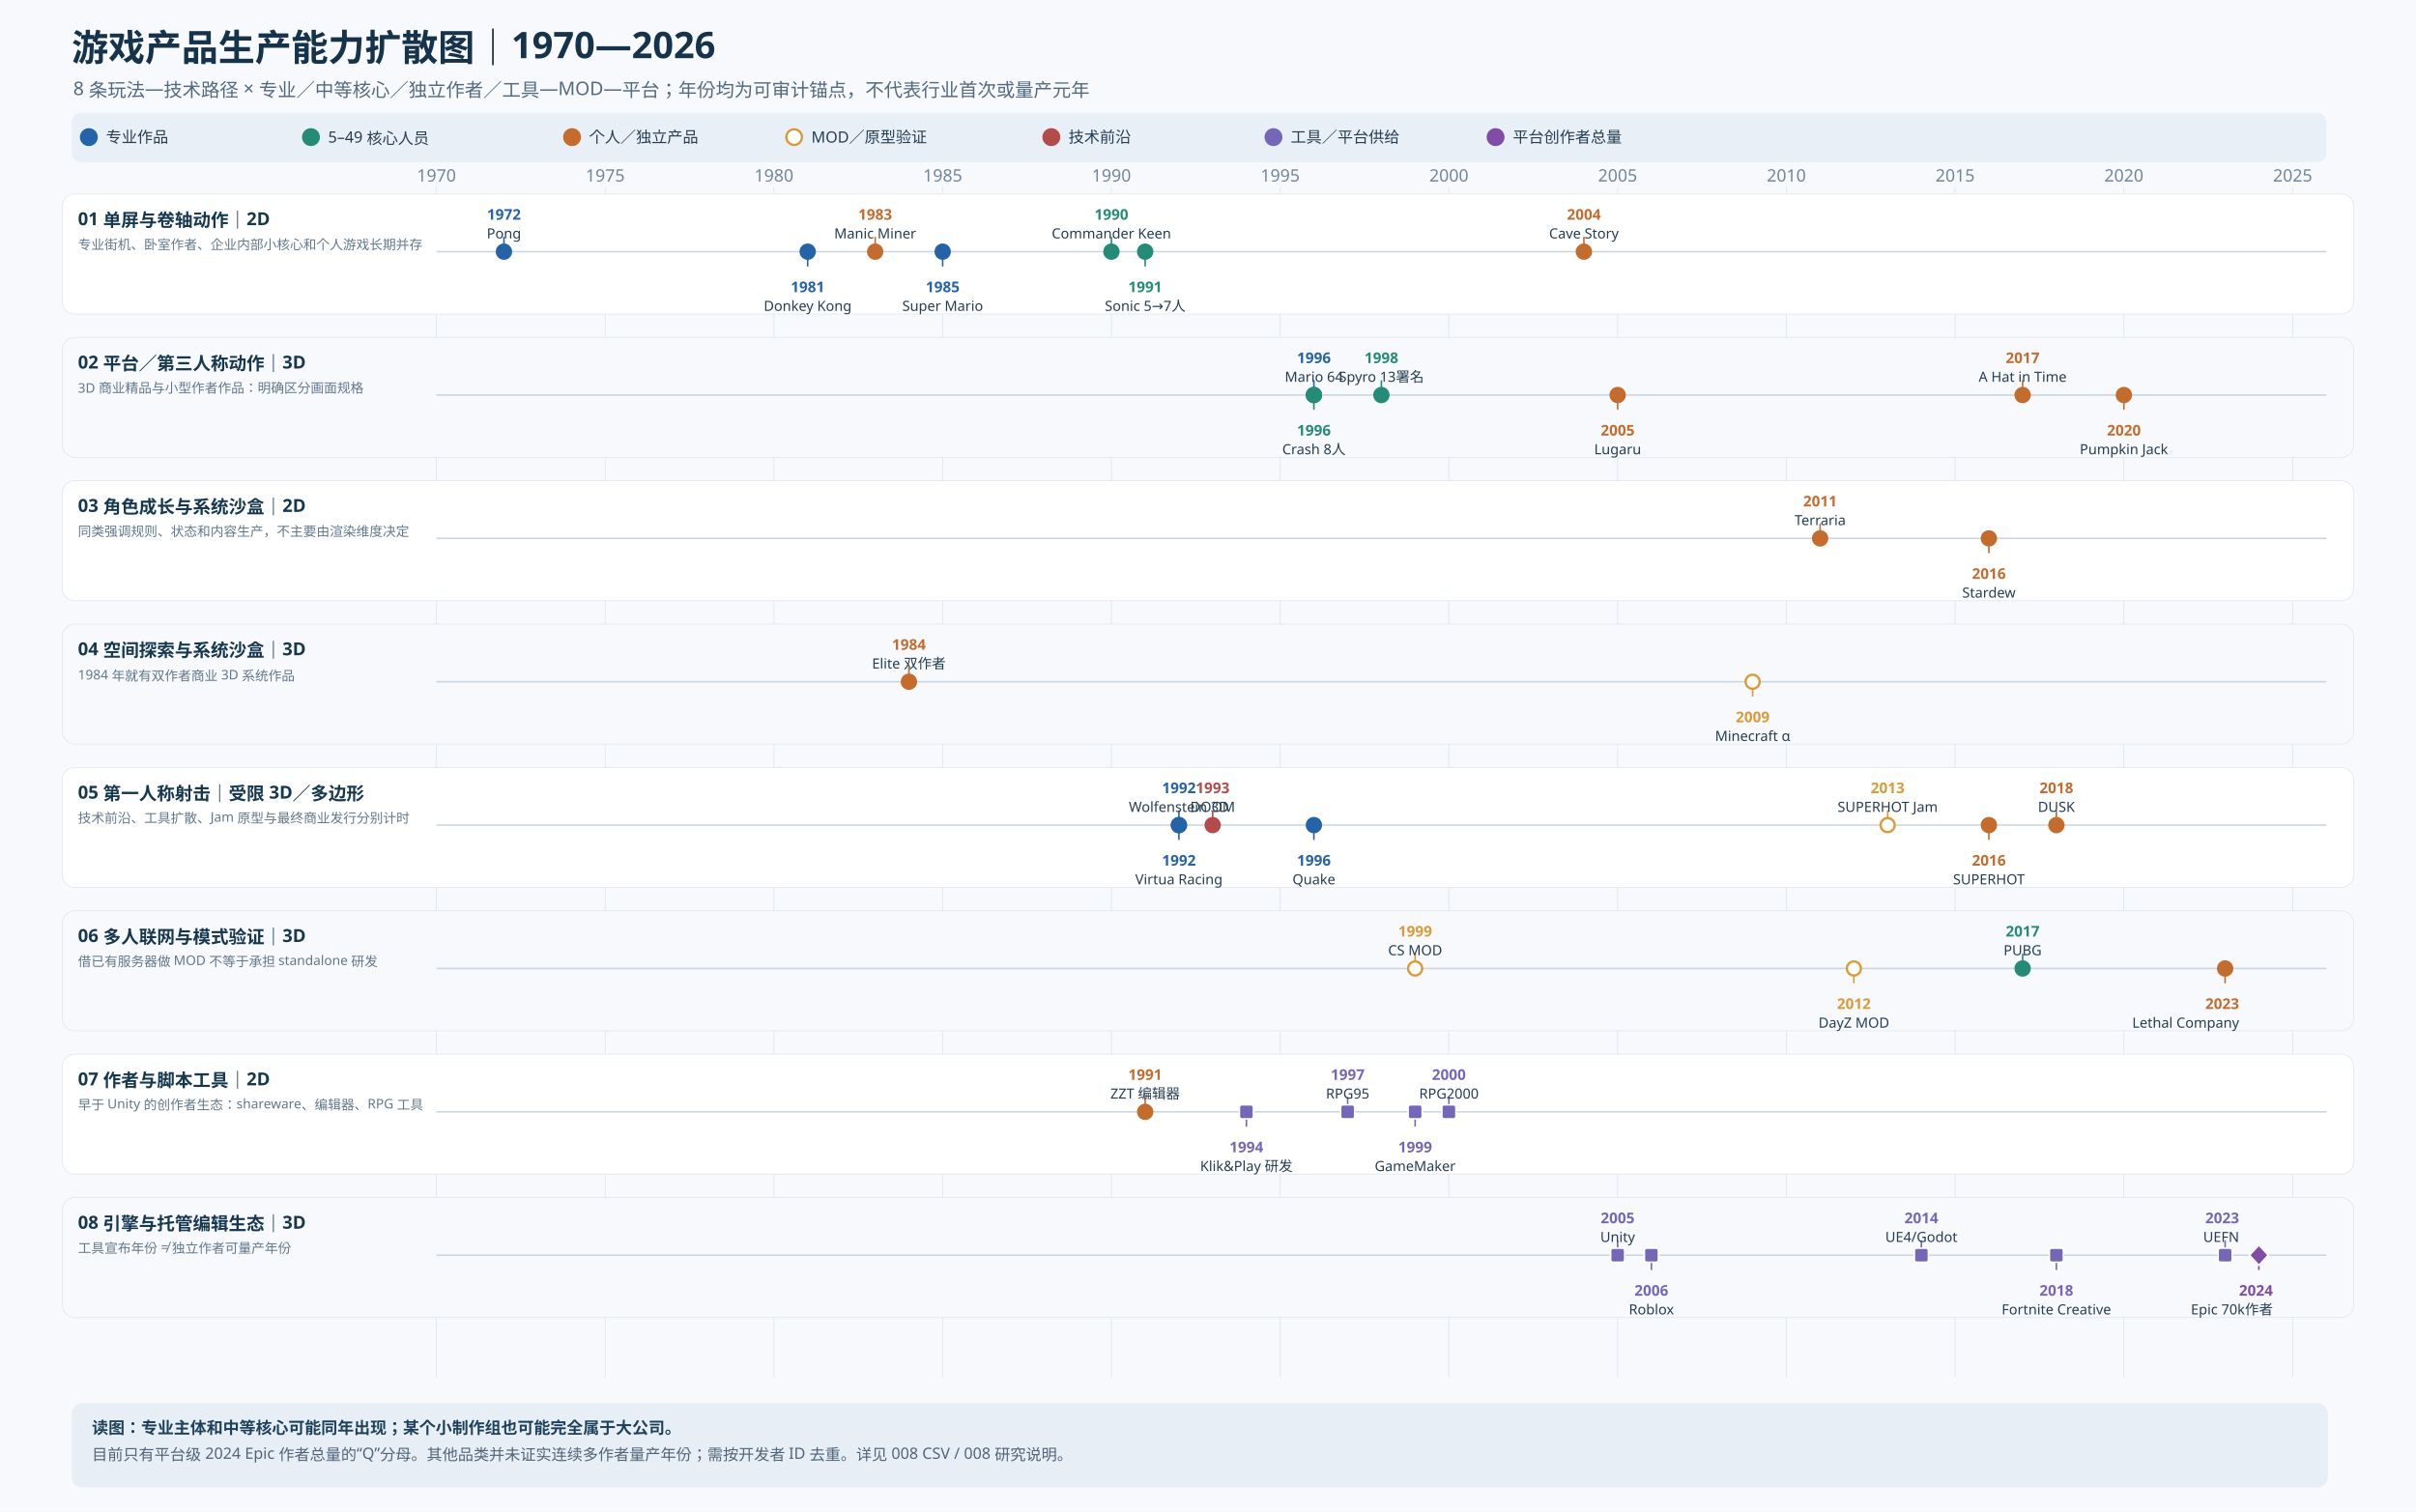
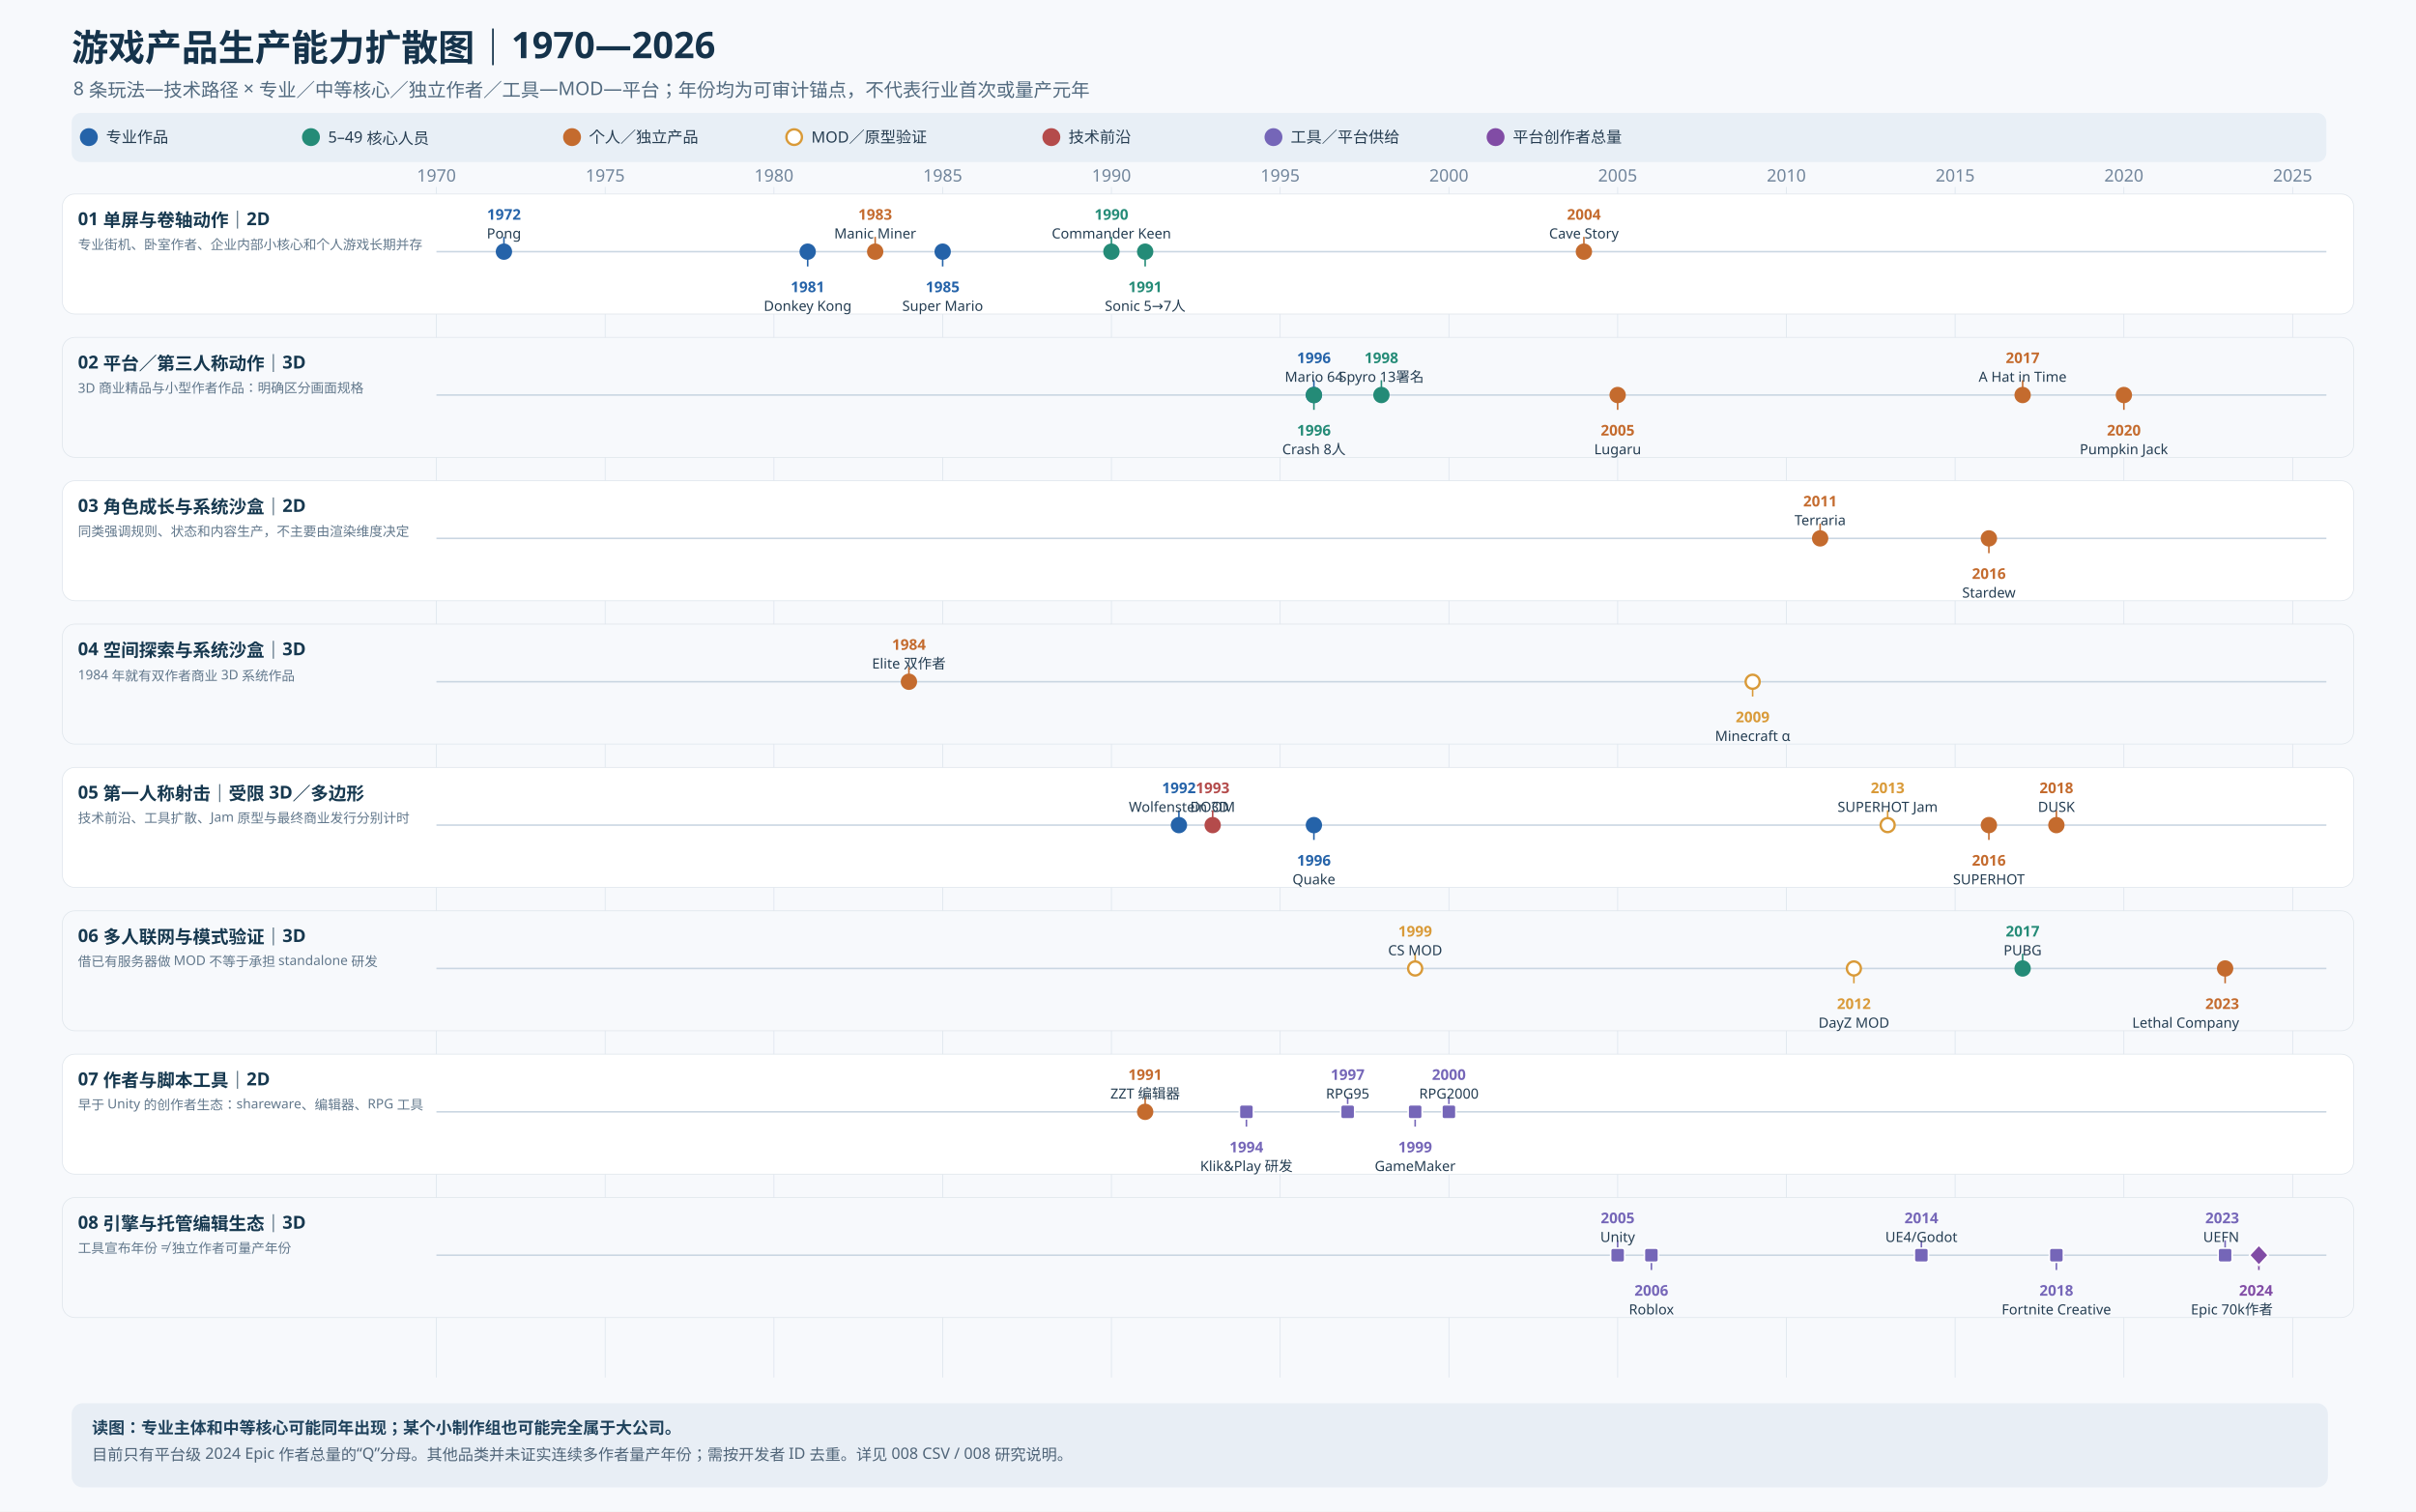
<svg xmlns="http://www.w3.org/2000/svg" width="3100" height="1940" viewBox="0 0 3100 1940">
  <rect width="3100" height="1940" fill="#F7F9FC" />
  <text x="92" y="78" font-family="sans-serif" font-size="47" fill="#15334B" font-weight="750">游戏产品生产能力扩散图｜1970—2026</text>
  <text x="94" y="122" font-family="sans-serif" font-size="24" fill="#526A7F">8 条玩法—技术路径 × 专业／中等核心／独立作者／工具—MOD—平台；年份均为可审计锚点，不代表行业首次或量产元年</text>
  <rect x="92" y="145" width="2893" height="63" rx="12" fill="#E8EFF6" />
  <circle cx="114" cy="176" r="10" stroke="#2563A9" stroke-width="3" fill="#2563A9" />
  <text x="136" y="183" font-family="sans-serif" font-size="20" fill="#263D51">专业作品</text>
  <circle cx="399" cy="176" r="10" stroke="#248B77" stroke-width="3" fill="#248B77" />
  <text x="421" y="183" font-family="sans-serif" font-size="20" fill="#263D51">5–49 核心人员</text>
  <circle cx="734" cy="176" r="10" stroke="#C46B2E" stroke-width="3" fill="#C46B2E" />
  <text x="756" y="183" font-family="sans-serif" font-size="20" fill="#263D51">个人／独立产品</text>
  <circle cx="1019" cy="176" r="10" stroke="#D99A38" stroke-width="3" fill="#FFFFFF" />
  <text x="1041" y="183" font-family="sans-serif" font-size="20" fill="#263D51">MOD／原型验证</text>
  <circle cx="1349" cy="176" r="10" stroke="#B44B4B" stroke-width="3" fill="#B44B4B" />
  <text x="1371" y="183" font-family="sans-serif" font-size="20" fill="#263D51">技术前沿</text>
  <circle cx="1634" cy="176" r="10" stroke="#7566B8" stroke-width="3" fill="#7566B8" />
  <text x="1656" y="183" font-family="sans-serif" font-size="20" fill="#263D51">工具／平台供给</text>
  <circle cx="1919" cy="176" r="10" stroke="#814CA5" stroke-width="3" fill="#814CA5" />
  <text x="1941" y="183" font-family="sans-serif" font-size="20" fill="#263D51">平台创作者总量</text>
  <line x1="560" y1="240" x2="560" y2="1768" stroke="#DDE5ED" stroke-width="1" />
  <text x="560" y="233" text-anchor="middle" font-family="sans-serif" font-size="22" fill="#71859B">1970</text>
  <line x1="776.518" y1="240" x2="776.518" y2="1768" stroke="#DDE5ED" stroke-width="1" />
  <text x="776.518" y="233" text-anchor="middle" font-family="sans-serif" font-size="22" fill="#71859B">1975</text>
  <line x1="993.036" y1="240" x2="993.036" y2="1768" stroke="#DDE5ED" stroke-width="1" />
  <text x="993.036" y="233" text-anchor="middle" font-family="sans-serif" font-size="22" fill="#71859B">1980</text>
  <line x1="1209.554" y1="240" x2="1209.554" y2="1768" stroke="#DDE5ED" stroke-width="1" />
  <text x="1209.554" y="233" text-anchor="middle" font-family="sans-serif" font-size="22" fill="#71859B">1985</text>
  <line x1="1426.071" y1="240" x2="1426.071" y2="1768" stroke="#DDE5ED" stroke-width="1" />
  <text x="1426.071" y="233" text-anchor="middle" font-family="sans-serif" font-size="22" fill="#71859B">1990</text>
  <line x1="1642.589" y1="240" x2="1642.589" y2="1768" stroke="#DDE5ED" stroke-width="1" />
  <text x="1642.589" y="233" text-anchor="middle" font-family="sans-serif" font-size="22" fill="#71859B">1995</text>
  <line x1="1859.107" y1="240" x2="1859.107" y2="1768" stroke="#DDE5ED" stroke-width="1" />
  <text x="1859.107" y="233" text-anchor="middle" font-family="sans-serif" font-size="22" fill="#71859B">2000</text>
  <line x1="2075.625" y1="240" x2="2075.625" y2="1768" stroke="#DDE5ED" stroke-width="1" />
  <text x="2075.625" y="233" text-anchor="middle" font-family="sans-serif" font-size="22" fill="#71859B">2005</text>
  <line x1="2292.143" y1="240" x2="2292.143" y2="1768" stroke="#DDE5ED" stroke-width="1" />
  <text x="2292.143" y="233" text-anchor="middle" font-family="sans-serif" font-size="22" fill="#71859B">2010</text>
  <line x1="2508.661" y1="240" x2="2508.661" y2="1768" stroke="#DDE5ED" stroke-width="1" />
  <text x="2508.661" y="233" text-anchor="middle" font-family="sans-serif" font-size="22" fill="#71859B">2015</text>
  <line x1="2725.179" y1="240" x2="2725.179" y2="1768" stroke="#DDE5ED" stroke-width="1" />
  <text x="2725.179" y="233" text-anchor="middle" font-family="sans-serif" font-size="22" fill="#71859B">2020</text>
  <line x1="2941.696" y1="240" x2="2941.696" y2="1768" stroke="#DDE5ED" stroke-width="1" />
  <text x="2941.696" y="233" text-anchor="middle" font-family="sans-serif" font-size="22" fill="#71859B">2025</text>
  <rect x="80" y="249" width="2940" height="154" rx="16" fill="#FFFFFF" stroke="#E0E6EC" />
  <text x="100" y="289" font-family="sans-serif" font-size="23" font-weight="650" fill="#16384F">01  单屏与卷轴动作｜2D</text>
  <text x="100" y="320" font-family="sans-serif" font-size="17" fill="#61778B">专业街机、卧室作者、企业内部小核心和个人游戏长期并存</text>
  <line x1="560" y1="323" x2="2985" y2="323" stroke="#CAD6E2" stroke-width="2" />
  <line x1="646.607" y1="323" x2="646.607" y2="304" stroke="#2563A9" stroke-width="2" />
  <circle cx="646.607" cy="323" r="9" fill="#2563A9" stroke="#2563A9" stroke-width="3" />
  <text x="646.607" y="282" text-anchor="middle" font-size="19" font-family="sans-serif" font-weight="700" fill="#2563A9">1972</text>
  <text x="646.607" y="306" text-anchor="middle" font-size="18" font-family="sans-serif" fill="#243D52">Pong</text>
  <line x1="1036.339" y1="323" x2="1036.339" y2="342" stroke="#2563A9" stroke-width="2" />
  <circle cx="1036.339" cy="323" r="9" fill="#2563A9" stroke="#2563A9" stroke-width="3" />
  <text x="1036.339" y="375" text-anchor="middle" font-size="19" font-family="sans-serif" font-weight="700" fill="#2563A9">1981</text>
  <text x="1036.339" y="399" text-anchor="middle" font-size="18" font-family="sans-serif" fill="#243D52">Donkey Kong</text>
  <line x1="1122.946" y1="323" x2="1122.946" y2="304" stroke="#C46B2E" stroke-width="2" />
  <circle cx="1122.946" cy="323" r="9" fill="#C46B2E" stroke="#C46B2E" stroke-width="3" />
  <text x="1122.946" y="282" text-anchor="middle" font-size="19" font-family="sans-serif" font-weight="700" fill="#C46B2E">1983</text>
  <text x="1122.946" y="306" text-anchor="middle" font-size="18" font-family="sans-serif" fill="#243D52">Manic Miner</text>
  <line x1="1209.554" y1="323" x2="1209.554" y2="342" stroke="#2563A9" stroke-width="2" />
  <circle cx="1209.554" cy="323" r="9" fill="#2563A9" stroke="#2563A9" stroke-width="3" />
  <text x="1209.554" y="375" text-anchor="middle" font-size="19" font-family="sans-serif" font-weight="700" fill="#2563A9">1985</text>
  <text x="1209.554" y="399" text-anchor="middle" font-size="18" font-family="sans-serif" fill="#243D52">Super Mario</text>
  <line x1="1426.071" y1="323" x2="1426.071" y2="304" stroke="#248B77" stroke-width="2" />
  <circle cx="1426.071" cy="323" r="9" fill="#248B77" stroke="#248B77" stroke-width="3" />
  <text x="1426.071" y="282" text-anchor="middle" font-size="19" font-family="sans-serif" font-weight="700" fill="#248B77">1990</text>
  <text x="1426.071" y="306" text-anchor="middle" font-size="18" font-family="sans-serif" fill="#243D52">Commander Keen</text>
  <line x1="1469.375" y1="323" x2="1469.375" y2="342" stroke="#248B77" stroke-width="2" />
  <circle cx="1469.375" cy="323" r="9" fill="#248B77" stroke="#248B77" stroke-width="3" />
  <text x="1469.375" y="375" text-anchor="middle" font-size="19" font-family="sans-serif" font-weight="700" fill="#248B77">1991</text>
  <text x="1469.375" y="399" text-anchor="middle" font-size="18" font-family="sans-serif" fill="#243D52">Sonic 5→7人</text>
  <line x1="2032.321" y1="323" x2="2032.321" y2="304" stroke="#C46B2E" stroke-width="2" />
  <circle cx="2032.321" cy="323" r="9" fill="#C46B2E" stroke="#C46B2E" stroke-width="3" />
  <text x="2032.321" y="282" text-anchor="middle" font-size="19" font-family="sans-serif" font-weight="700" fill="#C46B2E">2004</text>
  <text x="2032.321" y="306" text-anchor="middle" font-size="18" font-family="sans-serif" fill="#243D52">Cave Story</text>
  <rect x="80" y="433" width="2940" height="154" rx="16" fill="#F7F9FC" stroke="#E0E6EC" />
  <text x="100" y="473" font-family="sans-serif" font-size="23" font-weight="650" fill="#16384F">02  平台／第三人称动作｜3D</text>
  <text x="100" y="504" font-family="sans-serif" font-size="17" fill="#61778B">3D 商业精品与小型作者作品：明确区分画面规格</text>
  <line x1="560" y1="507" x2="2985" y2="507" stroke="#CAD6E2" stroke-width="2" />
  <line x1="1685.893" y1="507" x2="1685.893" y2="488" stroke="#2563A9" stroke-width="2" />
  <circle cx="1685.893" cy="507" r="9" fill="#2563A9" stroke="#2563A9" stroke-width="3" />
  <text x="1685.893" y="466" text-anchor="middle" font-size="19" font-family="sans-serif" font-weight="700" fill="#2563A9">1996</text>
  <text x="1685.893" y="490" text-anchor="middle" font-size="18" font-family="sans-serif" fill="#243D52">Mario 64</text>
  <line x1="1685.893" y1="507" x2="1685.893" y2="526" stroke="#248B77" stroke-width="2" />
  <circle cx="1685.893" cy="507" r="9" fill="#248B77" stroke="#248B77" stroke-width="3" />
  <text x="1685.893" y="559" text-anchor="middle" font-size="19" font-family="sans-serif" font-weight="700" fill="#248B77">1996</text>
  <text x="1685.893" y="583" text-anchor="middle" font-size="18" font-family="sans-serif" fill="#243D52">Crash 8人</text>
  <line x1="1772.5" y1="507" x2="1772.5" y2="488" stroke="#248B77" stroke-width="2" />
  <circle cx="1772.5" cy="507" r="9" fill="#248B77" stroke="#248B77" stroke-width="3" />
  <text x="1772.5" y="466" text-anchor="middle" font-size="19" font-family="sans-serif" font-weight="700" fill="#248B77">1998</text>
  <text x="1772.5" y="490" text-anchor="middle" font-size="18" font-family="sans-serif" fill="#243D52">Spyro 13署名</text>
  <line x1="2075.625" y1="507" x2="2075.625" y2="526" stroke="#C46B2E" stroke-width="2" />
  <circle cx="2075.625" cy="507" r="9" fill="#C46B2E" stroke="#C46B2E" stroke-width="3" />
  <text x="2075.625" y="559" text-anchor="middle" font-size="19" font-family="sans-serif" font-weight="700" fill="#C46B2E">2005</text>
  <text x="2075.625" y="583" text-anchor="middle" font-size="18" font-family="sans-serif" fill="#243D52">Lugaru</text>
  <line x1="2595.268" y1="507" x2="2595.268" y2="488" stroke="#C46B2E" stroke-width="2" />
  <circle cx="2595.268" cy="507" r="9" fill="#C46B2E" stroke="#C46B2E" stroke-width="3" />
  <text x="2595.268" y="466" text-anchor="middle" font-size="19" font-family="sans-serif" font-weight="700" fill="#C46B2E">2017</text>
  <text x="2595.268" y="490" text-anchor="middle" font-size="18" font-family="sans-serif" fill="#243D52">A Hat in Time</text>
  <line x1="2725.179" y1="507" x2="2725.179" y2="526" stroke="#C46B2E" stroke-width="2" />
  <circle cx="2725.179" cy="507" r="9" fill="#C46B2E" stroke="#C46B2E" stroke-width="3" />
  <text x="2725.179" y="559" text-anchor="middle" font-size="19" font-family="sans-serif" font-weight="700" fill="#C46B2E">2020</text>
  <text x="2725.179" y="583" text-anchor="middle" font-size="18" font-family="sans-serif" fill="#243D52">Pumpkin Jack</text>
  <rect x="80" y="617" width="2940" height="154" rx="16" fill="#FFFFFF" stroke="#E0E6EC" />
  <text x="100" y="657" font-family="sans-serif" font-size="23" font-weight="650" fill="#16384F">03  角色成长与系统沙盒｜2D</text>
  <text x="100" y="688" font-family="sans-serif" font-size="17" fill="#61778B">同类强调规则、状态和内容生产，不主要由渲染维度决定</text>
  <line x1="560" y1="691" x2="2985" y2="691" stroke="#CAD6E2" stroke-width="2" />
  <line x1="2335.446" y1="691" x2="2335.446" y2="672" stroke="#C46B2E" stroke-width="2" />
  <circle cx="2335.446" cy="691" r="9" fill="#C46B2E" stroke="#C46B2E" stroke-width="3" />
  <text x="2335.446" y="650" text-anchor="middle" font-size="19" font-family="sans-serif" font-weight="700" fill="#C46B2E">2011</text>
  <text x="2335.446" y="674" text-anchor="middle" font-size="18" font-family="sans-serif" fill="#243D52">Terraria</text>
  <line x1="2551.964" y1="691" x2="2551.964" y2="710" stroke="#C46B2E" stroke-width="2" />
  <circle cx="2551.964" cy="691" r="9" fill="#C46B2E" stroke="#C46B2E" stroke-width="3" />
  <text x="2551.964" y="743" text-anchor="middle" font-size="19" font-family="sans-serif" font-weight="700" fill="#C46B2E">2016</text>
  <text x="2551.964" y="767" text-anchor="middle" font-size="18" font-family="sans-serif" fill="#243D52">Stardew</text>
  <rect x="80" y="801" width="2940" height="154" rx="16" fill="#F7F9FC" stroke="#E0E6EC" />
  <text x="100" y="841" font-family="sans-serif" font-size="23" font-weight="650" fill="#16384F">04  空间探索与系统沙盒｜3D</text>
  <text x="100" y="872" font-family="sans-serif" font-size="17" fill="#61778B">1984 年就有双作者商业 3D 系统作品</text>
  <line x1="560" y1="875" x2="2985" y2="875" stroke="#CAD6E2" stroke-width="2" />
  <line x1="1166.25" y1="875" x2="1166.25" y2="856" stroke="#C46B2E" stroke-width="2" />
  <circle cx="1166.25" cy="875" r="9" fill="#C46B2E" stroke="#C46B2E" stroke-width="3" />
  <text x="1166.25" y="834" text-anchor="middle" font-size="19" font-family="sans-serif" font-weight="700" fill="#C46B2E">1984</text>
  <text x="1166.25" y="858" text-anchor="middle" font-size="18" font-family="sans-serif" fill="#243D52">Elite 双作者</text>
  <line x1="2248.839" y1="875" x2="2248.839" y2="894" stroke="#D99A38" stroke-width="2" />
  <circle cx="2248.839" cy="875" r="9" fill="#FFFFFF" stroke="#D99A38" stroke-width="3" />
  <text x="2248.839" y="927" text-anchor="middle" font-size="19" font-family="sans-serif" font-weight="700" fill="#D99A38">2009</text>
  <text x="2248.839" y="951" text-anchor="middle" font-size="18" font-family="sans-serif" fill="#243D52">Minecraft α</text>
  <rect x="80" y="985" width="2940" height="154" rx="16" fill="#FFFFFF" stroke="#E0E6EC" />
  <text x="100" y="1025" font-family="sans-serif" font-size="23" font-weight="650" fill="#16384F">05  第一人称射击｜受限 3D／多边形</text>
  <text x="100" y="1056" font-family="sans-serif" font-size="17" fill="#61778B">技术前沿、工具扩散、Jam 原型与最终商业发行分别计时</text>
  <line x1="560" y1="1059" x2="2985" y2="1059" stroke="#CAD6E2" stroke-width="2" />
  <line x1="1512.679" y1="1059" x2="1512.679" y2="1040" stroke="#2563A9" stroke-width="2" />
  <circle cx="1512.679" cy="1059" r="9" fill="#2563A9" stroke="#2563A9" stroke-width="3" />
  <text x="1512.679" y="1018" text-anchor="middle" font-size="19" font-family="sans-serif" font-weight="700" fill="#2563A9">1992</text>
  <text x="1512.679" y="1042" text-anchor="middle" font-size="18" font-family="sans-serif" fill="#243D52">Wolfenstein 3D</text>
-   <line x1="1512.679" y1="1059" x2="1512.679" y2="1078" stroke="#2563A9" stroke-width="2" />
-   <circle cx="1512.679" cy="1059" r="9" fill="#2563A9" stroke="#2563A9" stroke-width="3" />
-   <text x="1512.679" y="1111" text-anchor="middle" font-size="19" font-family="sans-serif" font-weight="700" fill="#2563A9">1992</text>
-   <text x="1512.679" y="1135" text-anchor="middle" font-size="18" font-family="sans-serif" fill="#243D52">Virtua Racing</text>
  <line x1="1555.982" y1="1059" x2="1555.982" y2="1040" stroke="#B44B4B" stroke-width="2" />
  <circle cx="1555.982" cy="1059" r="9" fill="#B44B4B" stroke="#B44B4B" stroke-width="3" />
  <text x="1555.982" y="1018" text-anchor="middle" font-size="19" font-family="sans-serif" font-weight="700" fill="#B44B4B">1993</text>
  <text x="1555.982" y="1042" text-anchor="middle" font-size="18" font-family="sans-serif" fill="#243D52">DOOM</text>
  <line x1="1685.893" y1="1059" x2="1685.893" y2="1078" stroke="#2563A9" stroke-width="2" />
  <circle cx="1685.893" cy="1059" r="9" fill="#2563A9" stroke="#2563A9" stroke-width="3" />
  <text x="1685.893" y="1111" text-anchor="middle" font-size="19" font-family="sans-serif" font-weight="700" fill="#2563A9">1996</text>
  <text x="1685.893" y="1135" text-anchor="middle" font-size="18" font-family="sans-serif" fill="#243D52">Quake</text>
  <line x1="2422.054" y1="1059" x2="2422.054" y2="1040" stroke="#D99A38" stroke-width="2" />
  <circle cx="2422.054" cy="1059" r="9" fill="#FFFFFF" stroke="#D99A38" stroke-width="3" />
  <text x="2422.054" y="1018" text-anchor="middle" font-size="19" font-family="sans-serif" font-weight="700" fill="#D99A38">2013</text>
  <text x="2422.054" y="1042" text-anchor="middle" font-size="18" font-family="sans-serif" fill="#243D52">SUPERHOT Jam</text>
  <line x1="2551.964" y1="1059" x2="2551.964" y2="1078" stroke="#C46B2E" stroke-width="2" />
  <circle cx="2551.964" cy="1059" r="9" fill="#C46B2E" stroke="#C46B2E" stroke-width="3" />
  <text x="2551.964" y="1111" text-anchor="middle" font-size="19" font-family="sans-serif" font-weight="700" fill="#C46B2E">2016</text>
  <text x="2551.964" y="1135" text-anchor="middle" font-size="18" font-family="sans-serif" fill="#243D52">SUPERHOT</text>
  <line x1="2638.571" y1="1059" x2="2638.571" y2="1040" stroke="#C46B2E" stroke-width="2" />
  <circle cx="2638.571" cy="1059" r="9" fill="#C46B2E" stroke="#C46B2E" stroke-width="3" />
  <text x="2638.571" y="1018" text-anchor="middle" font-size="19" font-family="sans-serif" font-weight="700" fill="#C46B2E">2018</text>
  <text x="2638.571" y="1042" text-anchor="middle" font-size="18" font-family="sans-serif" fill="#243D52">DUSK</text>
  <rect x="80" y="1169" width="2940" height="154" rx="16" fill="#F7F9FC" stroke="#E0E6EC" />
  <text x="100" y="1209" font-family="sans-serif" font-size="23" font-weight="650" fill="#16384F">06  多人联网与模式验证｜3D</text>
  <text x="100" y="1240" font-family="sans-serif" font-size="17" fill="#61778B">借已有服务器做 MOD 不等于承担 standalone 研发</text>
  <line x1="560" y1="1243" x2="2985" y2="1243" stroke="#CAD6E2" stroke-width="2" />
  <line x1="1815.804" y1="1243" x2="1815.804" y2="1224" stroke="#D99A38" stroke-width="2" />
  <circle cx="1815.804" cy="1243" r="9" fill="#FFFFFF" stroke="#D99A38" stroke-width="3" />
  <text x="1815.804" y="1202" text-anchor="middle" font-size="19" font-family="sans-serif" font-weight="700" fill="#D99A38">1999</text>
  <text x="1815.804" y="1226" text-anchor="middle" font-size="18" font-family="sans-serif" fill="#243D52">CS MOD</text>
  <line x1="2378.75" y1="1243" x2="2378.75" y2="1262" stroke="#D99A38" stroke-width="2" />
  <circle cx="2378.75" cy="1243" r="9" fill="#FFFFFF" stroke="#D99A38" stroke-width="3" />
  <text x="2378.75" y="1295" text-anchor="middle" font-size="19" font-family="sans-serif" font-weight="700" fill="#D99A38">2012</text>
  <text x="2378.75" y="1319" text-anchor="middle" font-size="18" font-family="sans-serif" fill="#243D52">DayZ MOD</text>
  <line x1="2595.268" y1="1243" x2="2595.268" y2="1224" stroke="#248B77" stroke-width="2" />
  <circle cx="2595.268" cy="1243" r="9" fill="#248B77" stroke="#248B77" stroke-width="3" />
  <text x="2595.268" y="1202" text-anchor="middle" font-size="19" font-family="sans-serif" font-weight="700" fill="#248B77">2017</text>
  <text x="2595.268" y="1226" text-anchor="middle" font-size="18" font-family="sans-serif" fill="#243D52">PUBG</text>
  <line x1="2855.089" y1="1243" x2="2855.089" y2="1262" stroke="#C46B2E" stroke-width="2" />
  <circle cx="2855.089" cy="1243" r="9" fill="#C46B2E" stroke="#C46B2E" stroke-width="3" />
  <text x="2873.089" y="1295" text-anchor="end" font-size="19" font-family="sans-serif" font-weight="700" fill="#C46B2E">2023</text>
  <text x="2873.089" y="1319" text-anchor="end" font-size="18" font-family="sans-serif" fill="#243D52">Lethal Company</text>
  <rect x="80" y="1353" width="2940" height="154" rx="16" fill="#FFFFFF" stroke="#E0E6EC" />
  <text x="100" y="1393" font-family="sans-serif" font-size="23" font-weight="650" fill="#16384F">07  作者与脚本工具｜2D</text>
  <text x="100" y="1424" font-family="sans-serif" font-size="17" fill="#61778B">早于 Unity 的创作者生态：shareware、编辑器、RPG 工具</text>
  <line x1="560" y1="1427" x2="2985" y2="1427" stroke="#CAD6E2" stroke-width="2" />
  <line x1="1469.375" y1="1427" x2="1469.375" y2="1408" stroke="#C46B2E" stroke-width="2" />
  <circle cx="1469.375" cy="1427" r="9" fill="#C46B2E" stroke="#C46B2E" stroke-width="3" />
  <text x="1469.375" y="1386" text-anchor="middle" font-size="19" font-family="sans-serif" font-weight="700" fill="#C46B2E">1991</text>
  <text x="1469.375" y="1410" text-anchor="middle" font-size="18" font-family="sans-serif" fill="#243D52">ZZT 编辑器</text>
  <line x1="1599.286" y1="1427" x2="1599.286" y2="1446" stroke="#7566B8" stroke-width="2" />
  <rect x="1590.286" y="1418" width="18" height="18" rx="3" fill="#7566B8" stroke="#FFFFFF" stroke-width="2" />
  <text x="1599.286" y="1479" text-anchor="middle" font-size="19" font-family="sans-serif" font-weight="700" fill="#7566B8">1994</text>
  <text x="1599.286" y="1503" text-anchor="middle" font-size="18" font-family="sans-serif" fill="#243D52">Klik&amp;Play 研发</text>
  <line x1="1729.196" y1="1427" x2="1729.196" y2="1408" stroke="#7566B8" stroke-width="2" />
  <rect x="1720.196" y="1418" width="18" height="18" rx="3" fill="#7566B8" stroke="#FFFFFF" stroke-width="2" />
  <text x="1729.196" y="1386" text-anchor="middle" font-size="19" font-family="sans-serif" font-weight="700" fill="#7566B8">1997</text>
  <text x="1729.196" y="1410" text-anchor="middle" font-size="18" font-family="sans-serif" fill="#243D52">RPG95</text>
  <line x1="1815.804" y1="1427" x2="1815.804" y2="1446" stroke="#7566B8" stroke-width="2" />
  <rect x="1806.804" y="1418" width="18" height="18" rx="3" fill="#7566B8" stroke="#FFFFFF" stroke-width="2" />
  <text x="1815.804" y="1479" text-anchor="middle" font-size="19" font-family="sans-serif" font-weight="700" fill="#7566B8">1999</text>
  <text x="1815.804" y="1503" text-anchor="middle" font-size="18" font-family="sans-serif" fill="#243D52">GameMaker</text>
  <line x1="1859.107" y1="1427" x2="1859.107" y2="1408" stroke="#7566B8" stroke-width="2" />
  <rect x="1850.107" y="1418" width="18" height="18" rx="3" fill="#7566B8" stroke="#FFFFFF" stroke-width="2" />
  <text x="1859.107" y="1386" text-anchor="middle" font-size="19" font-family="sans-serif" font-weight="700" fill="#7566B8">2000</text>
  <text x="1859.107" y="1410" text-anchor="middle" font-size="18" font-family="sans-serif" fill="#243D52">RPG2000</text>
  <rect x="80" y="1537" width="2940" height="154" rx="16" fill="#F7F9FC" stroke="#E0E6EC" />
  <text x="100" y="1577" font-family="sans-serif" font-size="23" font-weight="650" fill="#16384F">08  引擎与托管编辑生态｜3D</text>
  <text x="100" y="1608" font-family="sans-serif" font-size="17" fill="#61778B">工具宣布年份 ≠ 独立作者可量产年份</text>
  <line x1="560" y1="1611" x2="2985" y2="1611" stroke="#CAD6E2" stroke-width="2" />
  <line x1="2075.625" y1="1611" x2="2075.625" y2="1592" stroke="#7566B8" stroke-width="2" />
  <rect x="2066.625" y="1602" width="18" height="18" rx="3" fill="#7566B8" stroke="#FFFFFF" stroke-width="2" />
  <text x="2075.625" y="1570" text-anchor="middle" font-size="19" font-family="sans-serif" font-weight="700" fill="#7566B8">2005</text>
  <text x="2075.625" y="1594" text-anchor="middle" font-size="18" font-family="sans-serif" fill="#243D52">Unity</text>
  <line x1="2118.929" y1="1611" x2="2118.929" y2="1630" stroke="#7566B8" stroke-width="2" />
  <rect x="2109.929" y="1602" width="18" height="18" rx="3" fill="#7566B8" stroke="#FFFFFF" stroke-width="2" />
  <text x="2118.929" y="1663" text-anchor="middle" font-size="19" font-family="sans-serif" font-weight="700" fill="#7566B8">2006</text>
  <text x="2118.929" y="1687" text-anchor="middle" font-size="18" font-family="sans-serif" fill="#243D52">Roblox</text>
  <line x1="2465.357" y1="1611" x2="2465.357" y2="1592" stroke="#7566B8" stroke-width="2" />
  <rect x="2456.357" y="1602" width="18" height="18" rx="3" fill="#7566B8" stroke="#FFFFFF" stroke-width="2" />
  <text x="2465.357" y="1570" text-anchor="middle" font-size="19" font-family="sans-serif" font-weight="700" fill="#7566B8">2014</text>
  <text x="2465.357" y="1594" text-anchor="middle" font-size="18" font-family="sans-serif" fill="#243D52">UE4/Godot</text>
  <line x1="2638.571" y1="1611" x2="2638.571" y2="1630" stroke="#7566B8" stroke-width="2" />
  <rect x="2629.571" y="1602" width="18" height="18" rx="3" fill="#7566B8" stroke="#FFFFFF" stroke-width="2" />
  <text x="2638.571" y="1663" text-anchor="middle" font-size="19" font-family="sans-serif" font-weight="700" fill="#7566B8">2018</text>
  <text x="2638.571" y="1687" text-anchor="middle" font-size="18" font-family="sans-serif" fill="#243D52">Fortnite Creative</text>
  <line x1="2855.089" y1="1611" x2="2855.089" y2="1592" stroke="#7566B8" stroke-width="2" />
  <rect x="2846.089" y="1602" width="18" height="18" rx="3" fill="#7566B8" stroke="#FFFFFF" stroke-width="2" />
  <text x="2873.089" y="1570" text-anchor="end" font-size="19" font-family="sans-serif" font-weight="700" fill="#7566B8">2023</text>
  <text x="2873.089" y="1594" text-anchor="end" font-size="18" font-family="sans-serif" fill="#243D52">UEFN</text>
  <line x1="2898.393" y1="1611" x2="2898.393" y2="1630" stroke="#814CA5" stroke-width="2" />
  <polygon points="2898.393,1598 2910.393,1611 2898.393,1624 2886.393,1611" fill="#814CA5" stroke="#FFF" stroke-width="2" />
  <text x="2916.393" y="1663" text-anchor="end" font-size="19" font-family="sans-serif" font-weight="700" fill="#814CA5">2024</text>
  <text x="2916.393" y="1687" text-anchor="end" font-size="18" font-family="sans-serif" fill="#243D52">Epic 70k作者</text>
  <rect x="92" y="1801" width="2895" height="108" rx="14" fill="#E8EEF5" />
  <text x="118" y="1840" font-family="sans-serif" font-size="21" font-weight="700" fill="#1E415B">读图：专业主体和中等核心可能同年出现；某个小制作组也可能完全属于大公司。</text>
  <text x="118" y="1874" font-family="sans-serif" font-size="20" fill="#4F6478">目前只有平台级 2024 Epic 作者总量的“Q”分母。其他品类并未证实连续多作者量产年份；需按开发者 ID 去重。详见 008 CSV / 008 研究说明。</text>
</svg>
